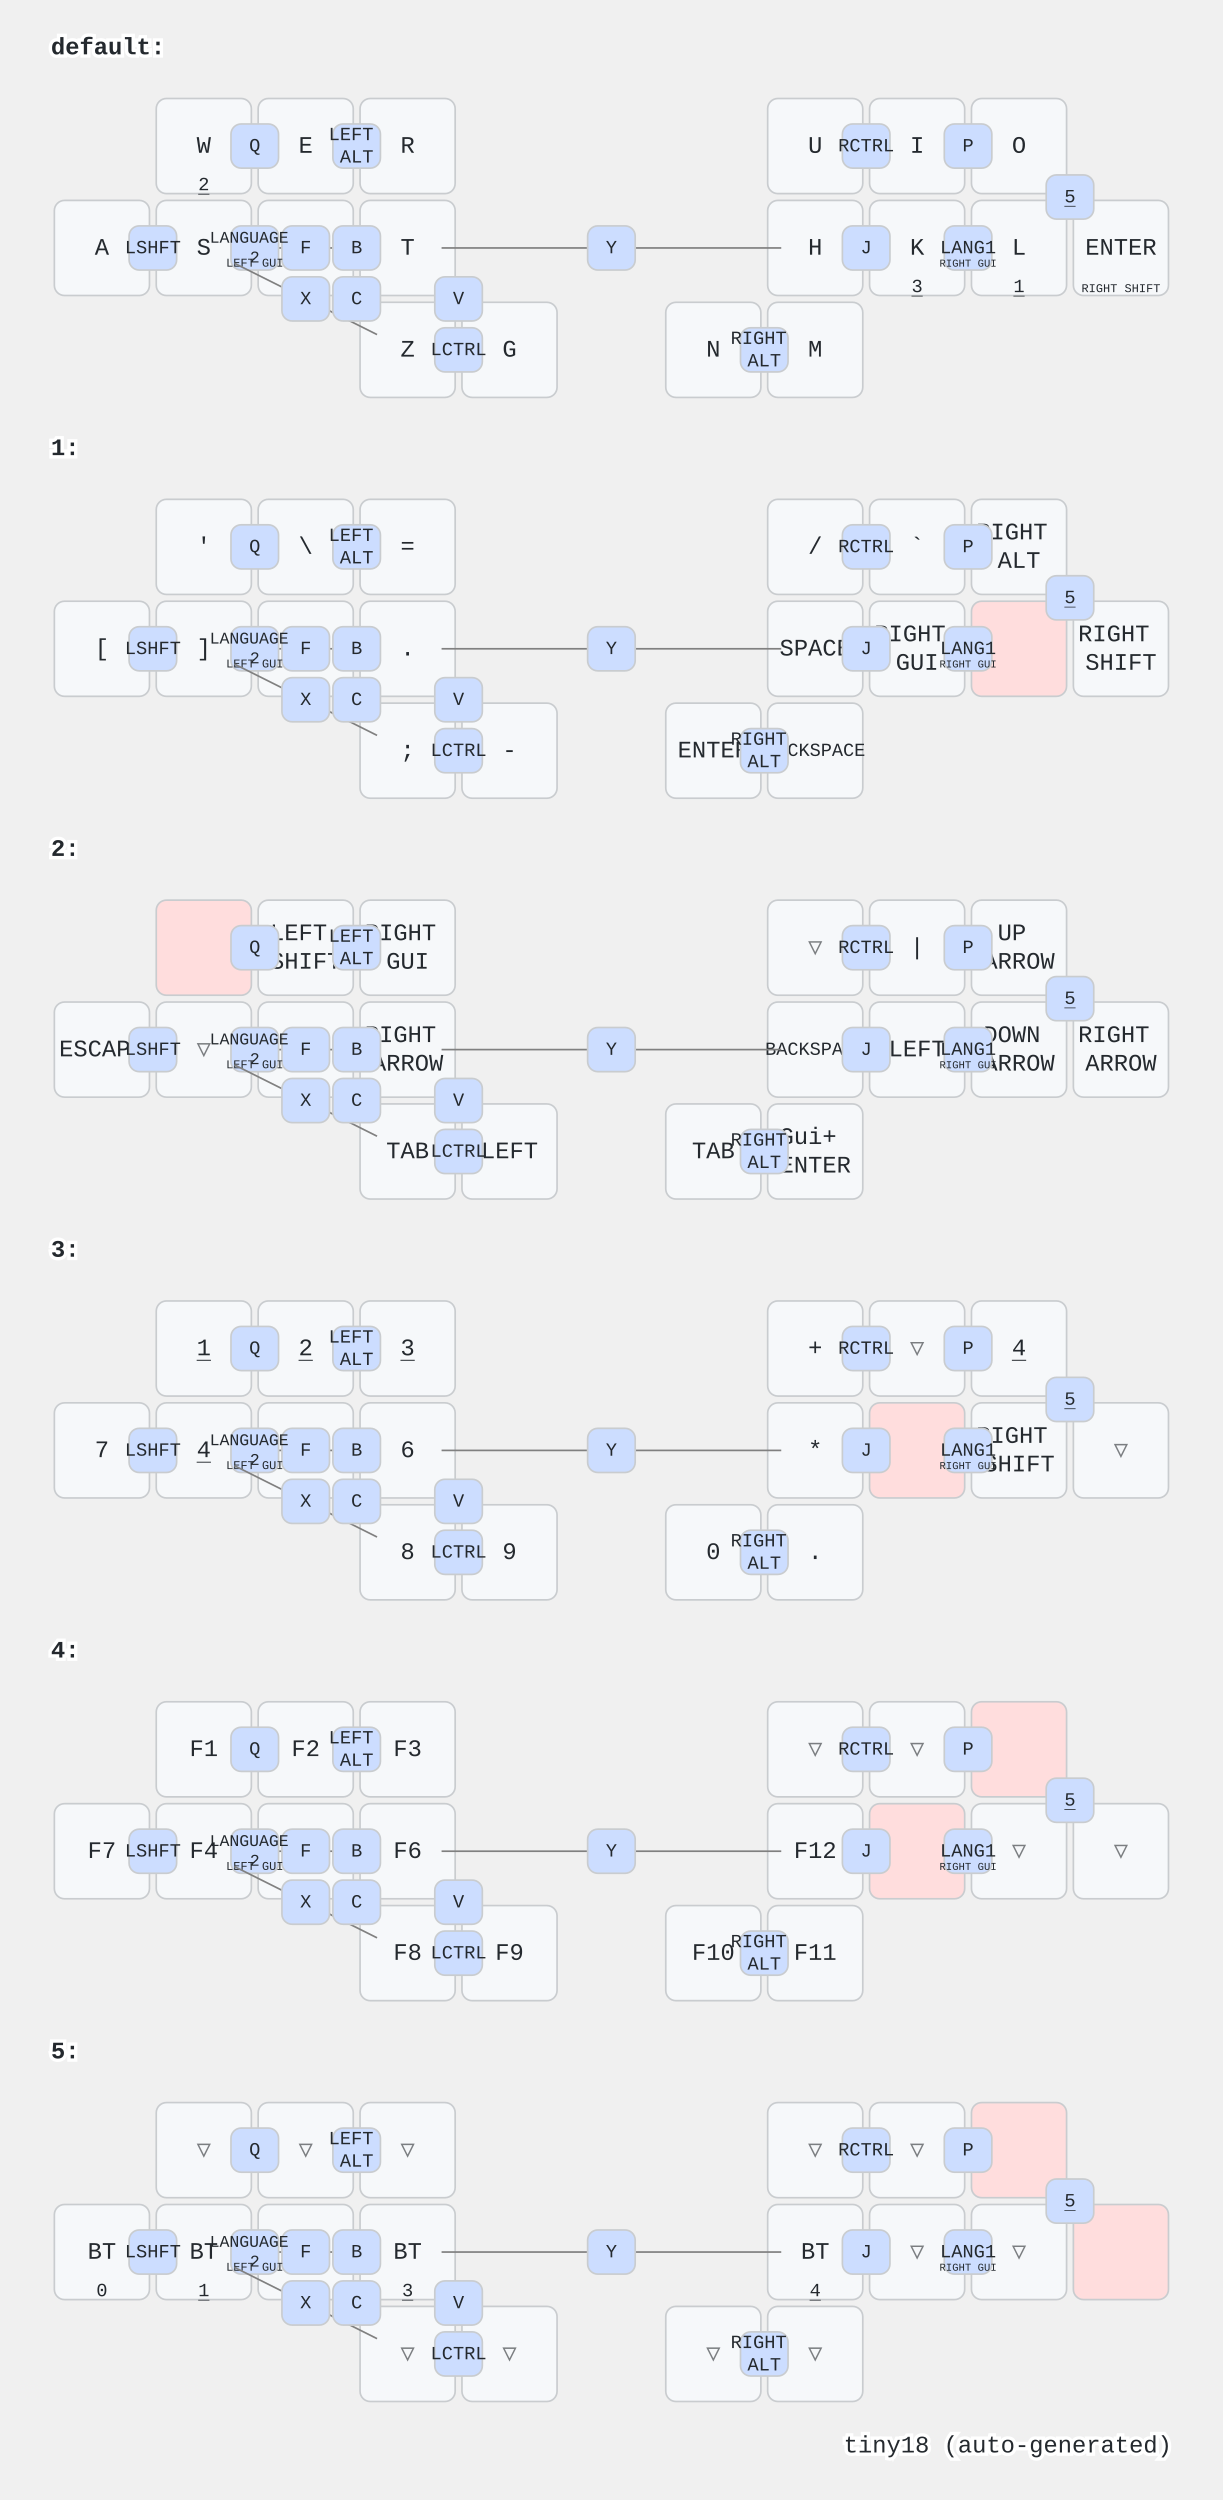
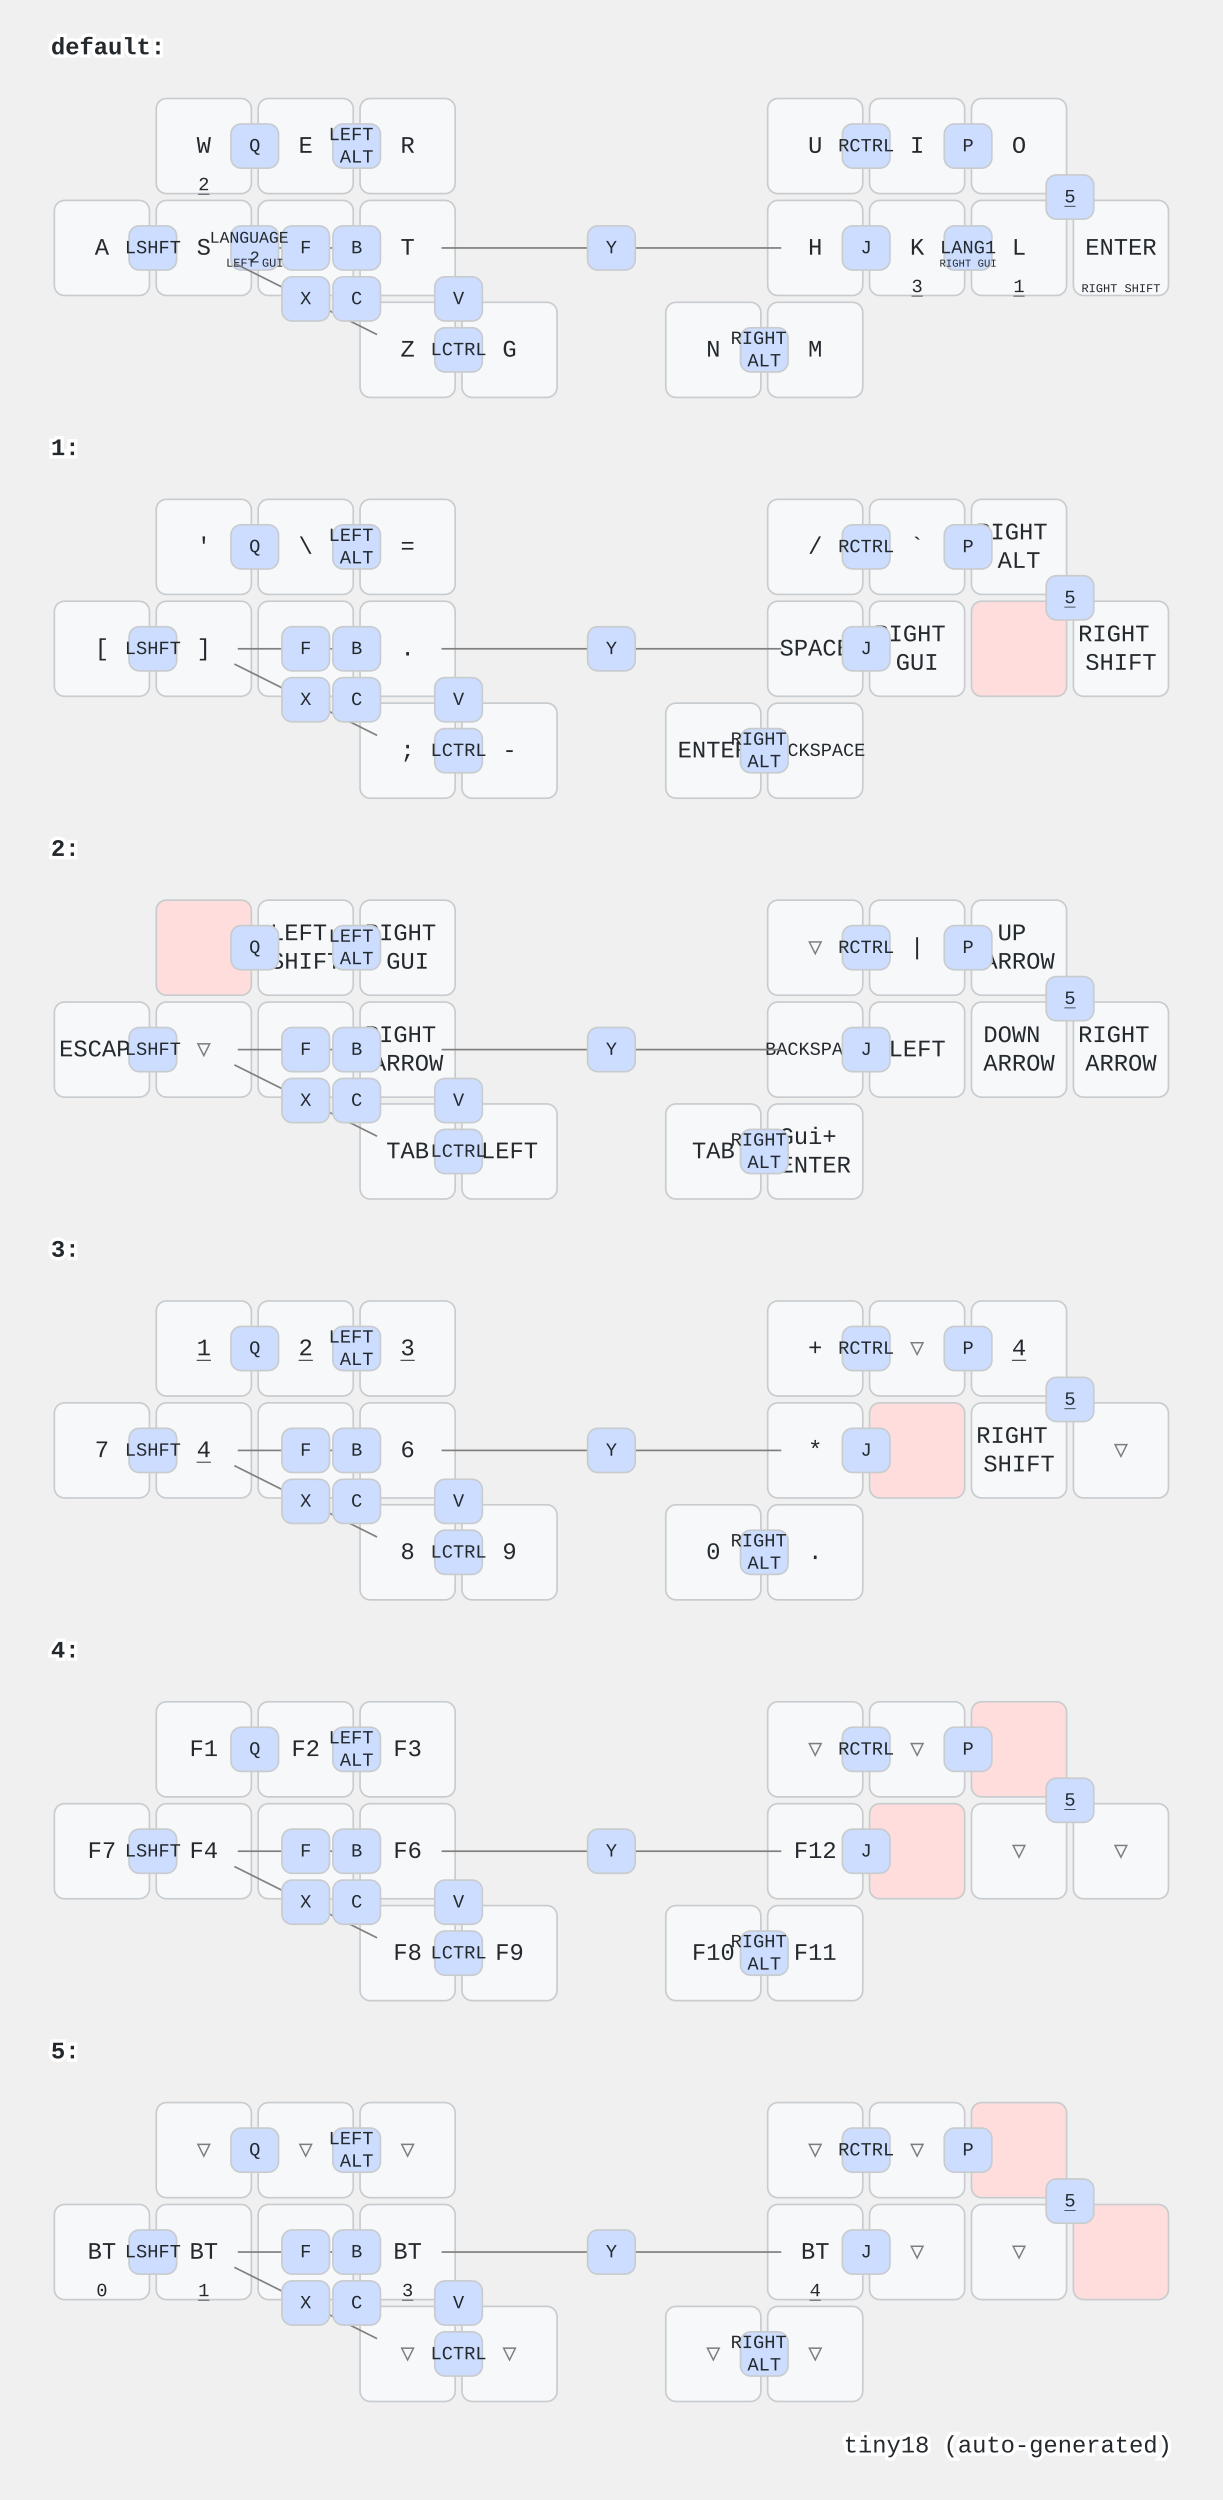
<svg xmlns="http://www.w3.org/2000/svg" width="720" height="1472" viewBox="0 0 720 1472" class="keymap">
  <style>/* inherit to force styles through use tags */
svg path {
    fill: inherit;
}

/* font and background color specifications */
svg.keymap {
    font-family: SFMono-Regular,Consolas,Liberation Mono,Menlo,monospace;
    font-size: 14px;
    font-kerning: normal;
    text-rendering: optimizeLegibility;
    fill: #24292e;
}

/* default key styling */
rect.key {
    fill: #f6f8fa;
}

rect.key, rect.combo {
    stroke: #c9cccf;
    stroke-width: 1;
}

/* default key side styling, only used is draw_key_sides is set */
rect.side {
    filter: brightness(90%);
}

/* color accent for combo boxes */
rect.combo, rect.combo-separate {
    fill: #cdf;
}

/* color accent for held keys */
rect.held, rect.combo.held {
    fill: #fdd;
}

/* color accent for ghost (optional) keys */
rect.ghost, rect.combo.ghost {
    stroke-dasharray: 4, 4;
    stroke-width: 2;
}

text {
    text-anchor: middle;
    dominant-baseline: middle;
}

/* styling for layer labels */
text.label {
    font-weight: bold;
    text-anchor: start;
    stroke: white;
    stroke-width: 4;
    paint-order: stroke;
}

/* styling for optional footer */
text.footer {
    text-anchor: end;
    dominant-baseline: auto;
    stroke: white;
    stroke-width: 4;
    paint-order: stroke;
}

/* styling for combo tap, and key non-tap label text */
text.combo, text.hold, text.shifted, text.left, text.right {
    font-size: 11px;
}

text.hold {
    text-anchor: middle;
    dominant-baseline: auto;
}

text.shifted {
    text-anchor: middle;
    dominant-baseline: hanging;
}

text.left {
    text-anchor: start;
}

text.right {
    text-anchor: end;
}

text.layer-activator {
    text-decoration: underline;
}

/* styling for hold/shifted label text in combo box */
text.combo.hold, text.combo.shifted, text.combo.left, text.combo.right {
    font-size: 8px;
}

/* lighter symbol for transparent keys */
text.trans {
    fill: #7b7e81;
}

/* styling for combo dendrons */
path.combo {
    stroke-width: 1;
    stroke: gray;
    fill: none;
}

/* Start Tabler Icons Cleanup */
/* cannot use height/width with glyphs */
.icon-tabler &gt; path {
    fill: inherit;
    stroke: inherit;
    stroke-width: 2;
}
/* hide tabler's default box */
.icon-tabler &gt; path[stroke="none"][fill="none"] {
    visibility: hidden;
}
/* End Tabler Icons Cleanup */
</style>
  <g transform="translate(30, 0)" class="layer-default">
    <text x="0" y="28" class="label" id="default">default:</text>
    <g transform="translate(0, 56)">
      <g transform="translate(90, 30)" class="key keypos-0">
        <rect rx="6" ry="6" x="-28" y="-28" width="56" height="56" class="key" />
        <text x="0" y="0" class="key tap">W</text>
        <a href="#x_x">
          <text x="0" y="26" class="key hold layer-activator">2</text>
        </a>
      </g>
      <g transform="translate(150, 30)" class="key keypos-1">
        <rect rx="6" ry="6" x="-28" y="-28" width="56" height="56" class="key" />
        <text x="0" y="0" class="key tap">E</text>
      </g>
      <g transform="translate(210, 30)" class="key keypos-2">
        <rect rx="6" ry="6" x="-28" y="-28" width="56" height="56" class="key" />
        <text x="0" y="0" class="key tap">R</text>
      </g>
      <g transform="translate(450, 30)" class="key keypos-3">
        <rect rx="6" ry="6" x="-28" y="-28" width="56" height="56" class="key" />
        <text x="0" y="0" class="key tap">U</text>
      </g>
      <g transform="translate(510, 30)" class="key keypos-4">
        <rect rx="6" ry="6" x="-28" y="-28" width="56" height="56" class="key" />
        <text x="0" y="0" class="key tap">I</text>
      </g>
      <g transform="translate(570, 30)" class="key keypos-5">
        <rect rx="6" ry="6" x="-28" y="-28" width="56" height="56" class="key" />
        <text x="0" y="0" class="key tap">O</text>
      </g>
      <g transform="translate(30, 90)" class="key keypos-6">
        <rect rx="6" ry="6" x="-28" y="-28" width="56" height="56" class="key" />
        <text x="0" y="0" class="key tap">A</text>
      </g>
      <g transform="translate(90, 90)" class="key keypos-7">
        <rect rx="6" ry="6" x="-28" y="-28" width="56" height="56" class="key" />
        <text x="0" y="0" class="key tap">S</text>
      </g>
      <g transform="translate(150, 90)" class="key keypos-8">
        <rect rx="6" ry="6" x="-28" y="-28" width="56" height="56" class="key" />
        <text x="0" y="0" class="key tap">D</text>
      </g>
      <g transform="translate(210, 90)" class="key keypos-9">
        <rect rx="6" ry="6" x="-28" y="-28" width="56" height="56" class="key" />
        <text x="0" y="0" class="key tap">T</text>
      </g>
      <g transform="translate(450, 90)" class="key keypos-10">
        <rect rx="6" ry="6" x="-28" y="-28" width="56" height="56" class="key" />
        <text x="0" y="0" class="key tap">H</text>
      </g>
      <g transform="translate(510, 90)" class="key keypos-11">
        <rect rx="6" ry="6" x="-28" y="-28" width="56" height="56" class="key" />
        <text x="0" y="0" class="key tap">K</text>
        <a href="#x_x">
          <text x="0" y="26" class="key hold layer-activator">3</text>
        </a>
      </g>
      <g transform="translate(570, 90)" class="key keypos-12">
        <rect rx="6" ry="6" x="-28" y="-28" width="56" height="56" class="key" />
        <text x="0" y="0" class="key tap">L</text>
        <a href="#x_x">
          <text x="0" y="26" class="key hold layer-activator">1</text>
        </a>
      </g>
      <g transform="translate(630, 90)" class="key keypos-13">
        <rect rx="6" ry="6" x="-28" y="-28" width="56" height="56" class="key" />
        <text x="0" y="0" class="key tap">ENTER</text>
        <text x="0" y="26" class="key hold">
          <tspan style="font-size: 64%">RIGHT SHIFT</tspan>
        </text>
      </g>
      <g transform="translate(210, 150)" class="key keypos-14">
        <rect rx="6" ry="6" x="-28" y="-28" width="56" height="56" class="key" />
        <text x="0" y="0" class="key tap">Z</text>
      </g>
      <g transform="translate(270, 150)" class="key keypos-15">
        <rect rx="6" ry="6" x="-28" y="-28" width="56" height="56" class="key" />
        <text x="0" y="0" class="key tap">G</text>
      </g>
      <g transform="translate(390, 150)" class="key keypos-16">
        <rect rx="6" ry="6" x="-28" y="-28" width="56" height="56" class="key" />
        <text x="0" y="0" class="key tap">N</text>
      </g>
      <g transform="translate(450, 150)" class="key keypos-17">
        <rect rx="6" ry="6" x="-28" y="-28" width="56" height="56" class="key" />
        <text x="0" y="0" class="key tap">M</text>
      </g>
      <g class="combo combopos-0">
        <rect rx="6" ry="6" x="106" y="17" width="28" height="26" class="combo" />
        <text x="120" y="30" class="combo tap">Q</text>
      </g>
      <g class="combo combopos-1">
        <path d="M150,90 l40,0" class="combo" />
        <path d="M150,90 l-40,0" class="combo" />
        <rect rx="6" ry="6" x="136" y="77" width="28" height="26" class="combo" />
        <text x="150" y="90" class="combo tap">F</text>
      </g>
      <g class="combo combopos-2">
        <path d="M330,90 l100,0" class="combo" />
        <path d="M330,90 l-100,0" class="combo" />
        <rect rx="6" ry="6" x="316" y="77" width="28" height="26" class="combo" />
        <text x="330" y="90" class="combo tap">Y</text>
      </g>
      <g class="combo combopos-3">
        <rect rx="6" ry="6" x="526" y="17" width="28" height="26" class="combo" />
        <text x="540" y="30" class="combo tap">P</text>
      </g>
      <g class="combo combopos-4">
        <rect rx="6" ry="6" x="166" y="77" width="28" height="26" class="combo" />
        <text x="180" y="90" class="combo tap">B</text>
      </g>
      <g class="combo combopos-5">
        <rect rx="6" ry="6" x="466" y="77" width="28" height="26" class="combo" />
        <text x="480" y="90" class="combo tap">J</text>
      </g>
      <g class="combo combopos-6">
        <rect rx="6" ry="6" x="106" y="77" width="28" height="26" class="combo" />
        <text x="120" y="90" class="combo tap">
          <tspan x="120" dy="-0.6em" style="font-size: 88%">LANGUAGE</tspan>
          <tspan x="120" dy="1.2em" style="font-size: 88%">2</tspan>
        </text>
        <text x="120" y="101" class="combo hold">
          <tspan style="font-size: 88%">LEFT GUI</tspan>
        </text>
      </g>
      <g class="combo combopos-7">
        <rect rx="6" ry="6" x="526" y="77" width="28" height="26" class="combo" />
        <text x="540" y="90" class="combo tap">LANG1</text>
        <text x="540" y="101" class="combo hold">
          <tspan style="font-size: 78%">RIGHT GUI</tspan>
        </text>
      </g>
      <g class="combo combopos-8">
        <rect rx="6" ry="6" x="46" y="77" width="28" height="26" class="combo" />
        <text x="60" y="90" class="combo tap">LSHFT</text>
      </g>
      <g class="combo combopos-9">
        <rect rx="6" ry="6" x="226" y="137" width="28" height="26" class="combo" />
        <text x="240" y="150" class="combo tap">LCTRL</text>
      </g>
      <g class="combo combopos-10">
        <rect rx="6" ry="6" x="406" y="137" width="28" height="26" class="combo" />
        <text x="420" y="150" class="combo tap">
          <tspan x="420" dy="-0.6em">RIGHT</tspan>
          <tspan x="420" dy="1.2em">ALT</tspan>
        </text>
      </g>
      <g class="combo combopos-11">
        <rect rx="6" ry="6" x="586" y="47" width="28" height="26" class="combo" />
        <a href="#x_x">
          <text x="600" y="60" class="combo tap layer-activator">5</text>
        </a>
      </g>
      <g class="combo combopos-12">
        <rect rx="6" ry="6" x="166" y="17" width="28" height="26" class="combo" />
        <text x="180" y="30" class="combo tap">
          <tspan x="180" dy="-0.6em">LEFT</tspan>
          <tspan x="180" dy="1.2em">ALT</tspan>
        </text>
      </g>
      <g class="combo combopos-13">
        <rect rx="6" ry="6" x="466" y="17" width="28" height="26" class="combo" />
        <text x="480" y="30" class="combo tap">RCTRL</text>
      </g>
      <g class="combo combopos-14">
        <path d="M150,120 l-42,-21" class="combo" />
        <path d="M150,120 l42,21" class="combo" />
        <rect rx="6" ry="6" x="136" y="107" width="28" height="26" class="combo" />
        <text x="150" y="120" class="combo tap">X</text>
      </g>
      <g class="combo combopos-15">
        <rect rx="6" ry="6" x="166" y="107" width="28" height="26" class="combo" />
        <text x="180" y="120" class="combo tap">C</text>
      </g>
      <g class="combo combopos-16">
        <rect rx="6" ry="6" x="226" y="107" width="28" height="26" class="combo" />
        <text x="240" y="120" class="combo tap">V</text>
      </g>
    </g>
  </g>
  <g transform="translate(30, 236)" class="layer-1">
    <text x="0" y="28" class="label" id="x_x">1:</text>
    <g transform="translate(0, 56)">
      <g transform="translate(90, 30)" class="key keypos-0">
        <rect rx="6" ry="6" x="-28" y="-28" width="56" height="56" class="key" />
        <text x="0" y="0" class="key tap">'</text>
      </g>
      <g transform="translate(150, 30)" class="key keypos-1">
        <rect rx="6" ry="6" x="-28" y="-28" width="56" height="56" class="key" />
        <text x="0" y="0" class="key tap">\</text>
      </g>
      <g transform="translate(210, 30)" class="key keypos-2">
        <rect rx="6" ry="6" x="-28" y="-28" width="56" height="56" class="key" />
        <text x="0" y="0" class="key tap">=</text>
      </g>
      <g transform="translate(450, 30)" class="key keypos-3">
        <rect rx="6" ry="6" x="-28" y="-28" width="56" height="56" class="key" />
        <text x="0" y="0" class="key tap">/</text>
      </g>
      <g transform="translate(510, 30)" class="key keypos-4">
        <rect rx="6" ry="6" x="-28" y="-28" width="56" height="56" class="key" />
        <text x="0" y="0" class="key tap">`</text>
      </g>
      <g transform="translate(570, 30)" class="key keypos-5">
        <rect rx="6" ry="6" x="-28" y="-28" width="56" height="56" class="key" />
        <text x="0" y="0" class="key tap">
          <tspan x="0" dy="-0.6em">RIGHT</tspan>
          <tspan x="0" dy="1.2em">ALT</tspan>
        </text>
      </g>
      <g transform="translate(30, 90)" class="key keypos-6">
        <rect rx="6" ry="6" x="-28" y="-28" width="56" height="56" class="key" />
        <text x="0" y="0" class="key tap">[</text>
      </g>
      <g transform="translate(90, 90)" class="key keypos-7">
        <rect rx="6" ry="6" x="-28" y="-28" width="56" height="56" class="key" />
        <text x="0" y="0" class="key tap">]</text>
      </g>
      <g transform="translate(150, 90)" class="key keypos-8">
        <rect rx="6" ry="6" x="-28" y="-28" width="56" height="56" class="key" />
        <text x="0" y="0" class="key tap">,</text>
      </g>
      <g transform="translate(210, 90)" class="key keypos-9">
        <rect rx="6" ry="6" x="-28" y="-28" width="56" height="56" class="key" />
        <text x="0" y="0" class="key tap">.</text>
      </g>
      <g transform="translate(450, 90)" class="key keypos-10">
        <rect rx="6" ry="6" x="-28" y="-28" width="56" height="56" class="key" />
        <text x="0" y="0" class="key tap">SPACE</text>
      </g>
      <g transform="translate(510, 90)" class="key keypos-11">
        <rect rx="6" ry="6" x="-28" y="-28" width="56" height="56" class="key" />
        <text x="0" y="0" class="key tap">
          <tspan x="0" dy="-0.6em">RIGHT</tspan>
          <tspan x="0" dy="1.2em">GUI</tspan>
        </text>
      </g>
      <g transform="translate(570, 90)" class="key held keypos-12">
        <rect rx="6" ry="6" x="-28" y="-28" width="56" height="56" class="key held" />
      </g>
      <g transform="translate(630, 90)" class="key keypos-13">
        <rect rx="6" ry="6" x="-28" y="-28" width="56" height="56" class="key" />
        <text x="0" y="0" class="key tap">
          <tspan x="0" dy="-0.6em">RIGHT</tspan>
          <tspan x="0" dy="1.2em">SHIFT</tspan>
        </text>
      </g>
      <g transform="translate(210, 150)" class="key keypos-14">
        <rect rx="6" ry="6" x="-28" y="-28" width="56" height="56" class="key" />
        <text x="0" y="0" class="key tap">;</text>
      </g>
      <g transform="translate(270, 150)" class="key keypos-15">
        <rect rx="6" ry="6" x="-28" y="-28" width="56" height="56" class="key" />
        <text x="0" y="0" class="key tap">-</text>
      </g>
      <g transform="translate(390, 150)" class="key keypos-16">
        <rect rx="6" ry="6" x="-28" y="-28" width="56" height="56" class="key" />
        <text x="0" y="0" class="key tap">ENTER</text>
      </g>
      <g transform="translate(450, 150)" class="key keypos-17">
        <rect rx="6" ry="6" x="-28" y="-28" width="56" height="56" class="key" />
        <text x="0" y="0" class="key tap">
          <tspan style="font-size: 78%">BACKSPACE</tspan>
        </text>
      </g>
      <g class="combo combopos-0">
        <rect rx="6" ry="6" x="106" y="17" width="28" height="26" class="combo" />
        <text x="120" y="30" class="combo tap">Q</text>
      </g>
      <g class="combo combopos-1">
        <path d="M150,90 l40,0" class="combo" />
        <path d="M150,90 l-40,0" class="combo" />
        <rect rx="6" ry="6" x="136" y="77" width="28" height="26" class="combo" />
        <text x="150" y="90" class="combo tap">F</text>
      </g>
      <g class="combo combopos-2">
        <path d="M330,90 l100,0" class="combo" />
        <path d="M330,90 l-100,0" class="combo" />
        <rect rx="6" ry="6" x="316" y="77" width="28" height="26" class="combo" />
        <text x="330" y="90" class="combo tap">Y</text>
      </g>
      <g class="combo combopos-3">
        <rect rx="6" ry="6" x="526" y="17" width="28" height="26" class="combo" />
        <text x="540" y="30" class="combo tap">P</text>
      </g>
      <g class="combo combopos-4">
        <rect rx="6" ry="6" x="166" y="77" width="28" height="26" class="combo" />
        <text x="180" y="90" class="combo tap">B</text>
      </g>
      <g class="combo combopos-5">
        <rect rx="6" ry="6" x="466" y="77" width="28" height="26" class="combo" />
        <text x="480" y="90" class="combo tap">J</text>
      </g>
      <g class="combo combopos-6">
-         <rect rx="6" ry="6" x="106" y="77" width="28" height="26" class="combo" />
-         <text x="120" y="90" class="combo tap">
-           <tspan x="120" dy="-0.6em" style="font-size: 88%">LANGUAGE</tspan>
-           <tspan x="120" dy="1.2em" style="font-size: 88%">2</tspan>
-         </text>
-         <text x="120" y="101" class="combo hold">
-           <tspan style="font-size: 88%">LEFT GUI</tspan>
-         </text>
-       </g>
-       <g class="combo combopos-7">
-         <rect rx="6" ry="6" x="526" y="77" width="28" height="26" class="combo" />
-         <text x="540" y="90" class="combo tap">LANG1</text>
-         <text x="540" y="101" class="combo hold">
-           <tspan style="font-size: 78%">RIGHT GUI</tspan>
-         </text>
-       </g>
-       <g class="combo combopos-8">
        <rect rx="6" ry="6" x="46" y="77" width="28" height="26" class="combo" />
        <text x="60" y="90" class="combo tap">LSHFT</text>
      </g>
-       <g class="combo combopos-9">
+       <g class="combo combopos-7">
        <rect rx="6" ry="6" x="226" y="137" width="28" height="26" class="combo" />
        <text x="240" y="150" class="combo tap">LCTRL</text>
      </g>
-       <g class="combo combopos-10">
+       <g class="combo combopos-8">
        <rect rx="6" ry="6" x="406" y="137" width="28" height="26" class="combo" />
        <text x="420" y="150" class="combo tap">
          <tspan x="420" dy="-0.6em">RIGHT</tspan>
          <tspan x="420" dy="1.2em">ALT</tspan>
        </text>
      </g>
-       <g class="combo combopos-11">
+       <g class="combo combopos-9">
        <rect rx="6" ry="6" x="586" y="47" width="28" height="26" class="combo" />
        <a href="#x_x">
          <text x="600" y="60" class="combo tap layer-activator">5</text>
        </a>
      </g>
-       <g class="combo combopos-12">
+       <g class="combo combopos-10">
        <rect rx="6" ry="6" x="166" y="17" width="28" height="26" class="combo" />
        <text x="180" y="30" class="combo tap">
          <tspan x="180" dy="-0.6em">LEFT</tspan>
          <tspan x="180" dy="1.2em">ALT</tspan>
        </text>
      </g>
-       <g class="combo combopos-13">
+       <g class="combo combopos-11">
        <rect rx="6" ry="6" x="466" y="17" width="28" height="26" class="combo" />
        <text x="480" y="30" class="combo tap">RCTRL</text>
      </g>
-       <g class="combo combopos-14">
+       <g class="combo combopos-12">
        <path d="M150,120 l-42,-21" class="combo" />
        <path d="M150,120 l42,21" class="combo" />
        <rect rx="6" ry="6" x="136" y="107" width="28" height="26" class="combo" />
        <text x="150" y="120" class="combo tap">X</text>
      </g>
-       <g class="combo combopos-15">
+       <g class="combo combopos-13">
        <rect rx="6" ry="6" x="166" y="107" width="28" height="26" class="combo" />
        <text x="180" y="120" class="combo tap">C</text>
      </g>
-       <g class="combo combopos-16">
+       <g class="combo combopos-14">
        <rect rx="6" ry="6" x="226" y="107" width="28" height="26" class="combo" />
        <text x="240" y="120" class="combo tap">V</text>
      </g>
    </g>
  </g>
  <g transform="translate(30, 472)" class="layer-2">
    <text x="0" y="28" class="label" id="x_x">2:</text>
    <g transform="translate(0, 56)">
      <g transform="translate(90, 30)" class="key held keypos-0">
        <rect rx="6" ry="6" x="-28" y="-28" width="56" height="56" class="key held" />
      </g>
      <g transform="translate(150, 30)" class="key keypos-1">
        <rect rx="6" ry="6" x="-28" y="-28" width="56" height="56" class="key" />
        <text x="0" y="0" class="key tap">
          <tspan x="0" dy="-0.6em">LEFT</tspan>
          <tspan x="0" dy="1.2em">SHIFT</tspan>
        </text>
      </g>
      <g transform="translate(210, 30)" class="key keypos-2">
        <rect rx="6" ry="6" x="-28" y="-28" width="56" height="56" class="key" />
        <text x="0" y="0" class="key tap">
          <tspan x="0" dy="-0.6em">RIGHT</tspan>
          <tspan x="0" dy="1.2em">GUI</tspan>
        </text>
      </g>
      <g transform="translate(450, 30)" class="key trans keypos-3">
        <rect rx="6" ry="6" x="-28" y="-28" width="56" height="56" class="key trans" />
        <text x="0" y="0" class="key trans tap">▽</text>
      </g>
      <g transform="translate(510, 30)" class="key keypos-4">
        <rect rx="6" ry="6" x="-28" y="-28" width="56" height="56" class="key" />
        <text x="0" y="0" class="key tap">|</text>
      </g>
      <g transform="translate(570, 30)" class="key keypos-5">
        <rect rx="6" ry="6" x="-28" y="-28" width="56" height="56" class="key" />
        <text x="0" y="0" class="key tap">
          <tspan x="0" dy="-0.6em">UP</tspan>
          <tspan x="0" dy="1.2em">ARROW</tspan>
        </text>
      </g>
      <g transform="translate(30, 90)" class="key keypos-6">
        <rect rx="6" ry="6" x="-28" y="-28" width="56" height="56" class="key" />
        <text x="0" y="0" class="key tap">ESCAPE</text>
      </g>
      <g transform="translate(90, 90)" class="key trans keypos-7">
        <rect rx="6" ry="6" x="-28" y="-28" width="56" height="56" class="key trans" />
        <text x="0" y="0" class="key trans tap">▽</text>
      </g>
      <g transform="translate(150, 90)" class="key keypos-8">
        <rect rx="6" ry="6" x="-28" y="-28" width="56" height="56" class="key" />
        <text x="0" y="0" class="key tap">DEL</text>
      </g>
      <g transform="translate(210, 90)" class="key keypos-9">
        <rect rx="6" ry="6" x="-28" y="-28" width="56" height="56" class="key" />
        <text x="0" y="0" class="key tap">
          <tspan x="0" dy="-0.6em">RIGHT</tspan>
          <tspan x="0" dy="1.2em">ARROW</tspan>
        </text>
      </g>
      <g transform="translate(450, 90)" class="key keypos-10">
        <rect rx="6" ry="6" x="-28" y="-28" width="56" height="56" class="key" />
        <text x="0" y="0" class="key tap">
          <tspan style="font-size: 78%">BACKSPACE</tspan>
        </text>
      </g>
      <g transform="translate(510, 90)" class="key keypos-11">
        <rect rx="6" ry="6" x="-28" y="-28" width="56" height="56" class="key" />
        <text x="0" y="0" class="key tap">LEFT</text>
      </g>
      <g transform="translate(570, 90)" class="key keypos-12">
        <rect rx="6" ry="6" x="-28" y="-28" width="56" height="56" class="key" />
        <text x="0" y="0" class="key tap">
          <tspan x="0" dy="-0.6em">DOWN</tspan>
          <tspan x="0" dy="1.2em">ARROW</tspan>
        </text>
      </g>
      <g transform="translate(630, 90)" class="key keypos-13">
        <rect rx="6" ry="6" x="-28" y="-28" width="56" height="56" class="key" />
        <text x="0" y="0" class="key tap">
          <tspan x="0" dy="-0.6em">RIGHT</tspan>
          <tspan x="0" dy="1.2em">ARROW</tspan>
        </text>
      </g>
      <g transform="translate(210, 150)" class="key keypos-14">
        <rect rx="6" ry="6" x="-28" y="-28" width="56" height="56" class="key" />
        <text x="0" y="0" class="key tap">TAB</text>
      </g>
      <g transform="translate(270, 150)" class="key keypos-15">
        <rect rx="6" ry="6" x="-28" y="-28" width="56" height="56" class="key" />
        <text x="0" y="0" class="key tap">LEFT</text>
      </g>
      <g transform="translate(390, 150)" class="key keypos-16">
        <rect rx="6" ry="6" x="-28" y="-28" width="56" height="56" class="key" />
        <text x="0" y="0" class="key tap">TAB</text>
      </g>
      <g transform="translate(450, 150)" class="key keypos-17">
        <rect rx="6" ry="6" x="-28" y="-28" width="56" height="56" class="key" />
        <text x="0" y="0" class="key tap">
          <tspan x="0" dy="-0.6em">Gui+</tspan>
          <tspan x="0" dy="1.2em">ENTER</tspan>
        </text>
      </g>
      <g class="combo combopos-0">
        <rect rx="6" ry="6" x="106" y="17" width="28" height="26" class="combo" />
        <text x="120" y="30" class="combo tap">Q</text>
      </g>
      <g class="combo combopos-1">
        <path d="M150,90 l40,0" class="combo" />
        <path d="M150,90 l-40,0" class="combo" />
        <rect rx="6" ry="6" x="136" y="77" width="28" height="26" class="combo" />
        <text x="150" y="90" class="combo tap">F</text>
      </g>
      <g class="combo combopos-2">
        <path d="M330,90 l100,0" class="combo" />
        <path d="M330,90 l-100,0" class="combo" />
        <rect rx="6" ry="6" x="316" y="77" width="28" height="26" class="combo" />
        <text x="330" y="90" class="combo tap">Y</text>
      </g>
      <g class="combo combopos-3">
        <rect rx="6" ry="6" x="526" y="17" width="28" height="26" class="combo" />
        <text x="540" y="30" class="combo tap">P</text>
      </g>
      <g class="combo combopos-4">
        <rect rx="6" ry="6" x="166" y="77" width="28" height="26" class="combo" />
        <text x="180" y="90" class="combo tap">B</text>
      </g>
      <g class="combo combopos-5">
        <rect rx="6" ry="6" x="466" y="77" width="28" height="26" class="combo" />
        <text x="480" y="90" class="combo tap">J</text>
      </g>
      <g class="combo combopos-6">
-         <rect rx="6" ry="6" x="106" y="77" width="28" height="26" class="combo" />
-         <text x="120" y="90" class="combo tap">
-           <tspan x="120" dy="-0.6em" style="font-size: 88%">LANGUAGE</tspan>
-           <tspan x="120" dy="1.2em" style="font-size: 88%">2</tspan>
-         </text>
-         <text x="120" y="101" class="combo hold">
-           <tspan style="font-size: 88%">LEFT GUI</tspan>
-         </text>
-       </g>
-       <g class="combo combopos-7">
-         <rect rx="6" ry="6" x="526" y="77" width="28" height="26" class="combo" />
-         <text x="540" y="90" class="combo tap">LANG1</text>
-         <text x="540" y="101" class="combo hold">
-           <tspan style="font-size: 78%">RIGHT GUI</tspan>
-         </text>
-       </g>
-       <g class="combo combopos-8">
        <rect rx="6" ry="6" x="46" y="77" width="28" height="26" class="combo" />
        <text x="60" y="90" class="combo tap">LSHFT</text>
      </g>
-       <g class="combo combopos-9">
+       <g class="combo combopos-7">
        <rect rx="6" ry="6" x="226" y="137" width="28" height="26" class="combo" />
        <text x="240" y="150" class="combo tap">LCTRL</text>
      </g>
-       <g class="combo combopos-10">
+       <g class="combo combopos-8">
        <rect rx="6" ry="6" x="406" y="137" width="28" height="26" class="combo" />
        <text x="420" y="150" class="combo tap">
          <tspan x="420" dy="-0.6em">RIGHT</tspan>
          <tspan x="420" dy="1.2em">ALT</tspan>
        </text>
      </g>
-       <g class="combo combopos-11">
+       <g class="combo combopos-9">
        <rect rx="6" ry="6" x="586" y="47" width="28" height="26" class="combo" />
        <a href="#x_x">
          <text x="600" y="60" class="combo tap layer-activator">5</text>
        </a>
      </g>
-       <g class="combo combopos-12">
+       <g class="combo combopos-10">
        <rect rx="6" ry="6" x="166" y="17" width="28" height="26" class="combo" />
        <text x="180" y="30" class="combo tap">
          <tspan x="180" dy="-0.6em">LEFT</tspan>
          <tspan x="180" dy="1.2em">ALT</tspan>
        </text>
      </g>
-       <g class="combo combopos-13">
+       <g class="combo combopos-11">
        <rect rx="6" ry="6" x="466" y="17" width="28" height="26" class="combo" />
        <text x="480" y="30" class="combo tap">RCTRL</text>
      </g>
-       <g class="combo combopos-14">
+       <g class="combo combopos-12">
        <path d="M150,120 l-42,-21" class="combo" />
        <path d="M150,120 l42,21" class="combo" />
        <rect rx="6" ry="6" x="136" y="107" width="28" height="26" class="combo" />
        <text x="150" y="120" class="combo tap">X</text>
      </g>
-       <g class="combo combopos-15">
+       <g class="combo combopos-13">
        <rect rx="6" ry="6" x="166" y="107" width="28" height="26" class="combo" />
        <text x="180" y="120" class="combo tap">C</text>
      </g>
-       <g class="combo combopos-16">
+       <g class="combo combopos-14">
        <rect rx="6" ry="6" x="226" y="107" width="28" height="26" class="combo" />
        <text x="240" y="120" class="combo tap">V</text>
      </g>
    </g>
  </g>
  <g transform="translate(30, 708)" class="layer-3">
    <text x="0" y="28" class="label" id="x_x">3:</text>
    <g transform="translate(0, 56)">
      <g transform="translate(90, 30)" class="key keypos-0">
        <rect rx="6" ry="6" x="-28" y="-28" width="56" height="56" class="key" />
        <a href="#x_x">
          <text x="0" y="0" class="key tap layer-activator">1</text>
        </a>
      </g>
      <g transform="translate(150, 30)" class="key keypos-1">
        <rect rx="6" ry="6" x="-28" y="-28" width="56" height="56" class="key" />
        <a href="#x_x">
          <text x="0" y="0" class="key tap layer-activator">2</text>
        </a>
      </g>
      <g transform="translate(210, 30)" class="key keypos-2">
        <rect rx="6" ry="6" x="-28" y="-28" width="56" height="56" class="key" />
        <a href="#x_x">
          <text x="0" y="0" class="key tap layer-activator">3</text>
        </a>
      </g>
      <g transform="translate(450, 30)" class="key keypos-3">
        <rect rx="6" ry="6" x="-28" y="-28" width="56" height="56" class="key" />
        <text x="0" y="0" class="key tap">+</text>
      </g>
      <g transform="translate(510, 30)" class="key trans keypos-4">
        <rect rx="6" ry="6" x="-28" y="-28" width="56" height="56" class="key trans" />
        <text x="0" y="0" class="key trans tap">▽</text>
      </g>
      <g transform="translate(570, 30)" class="key keypos-5">
        <rect rx="6" ry="6" x="-28" y="-28" width="56" height="56" class="key" />
        <a href="#x_x">
          <text x="0" y="0" class="key tap layer-activator">4</text>
        </a>
      </g>
      <g transform="translate(30, 90)" class="key keypos-6">
        <rect rx="6" ry="6" x="-28" y="-28" width="56" height="56" class="key" />
        <text x="0" y="0" class="key tap">7</text>
      </g>
      <g transform="translate(90, 90)" class="key keypos-7">
        <rect rx="6" ry="6" x="-28" y="-28" width="56" height="56" class="key" />
        <a href="#x_x">
          <text x="0" y="0" class="key tap layer-activator">4</text>
        </a>
      </g>
      <g transform="translate(150, 90)" class="key keypos-8">
        <rect rx="6" ry="6" x="-28" y="-28" width="56" height="56" class="key" />
        <a href="#x_x">
          <text x="0" y="0" class="key tap layer-activator">5</text>
        </a>
      </g>
      <g transform="translate(210, 90)" class="key keypos-9">
        <rect rx="6" ry="6" x="-28" y="-28" width="56" height="56" class="key" />
        <text x="0" y="0" class="key tap">6</text>
      </g>
      <g transform="translate(450, 90)" class="key keypos-10">
        <rect rx="6" ry="6" x="-28" y="-28" width="56" height="56" class="key" />
        <text x="0" y="0" class="key tap">*</text>
      </g>
      <g transform="translate(510, 90)" class="key held keypos-11">
        <rect rx="6" ry="6" x="-28" y="-28" width="56" height="56" class="key held" />
      </g>
      <g transform="translate(570, 90)" class="key keypos-12">
        <rect rx="6" ry="6" x="-28" y="-28" width="56" height="56" class="key" />
        <text x="0" y="0" class="key tap">
          <tspan x="0" dy="-0.6em">RIGHT</tspan>
          <tspan x="0" dy="1.2em">SHIFT</tspan>
        </text>
      </g>
      <g transform="translate(630, 90)" class="key trans keypos-13">
        <rect rx="6" ry="6" x="-28" y="-28" width="56" height="56" class="key trans" />
        <text x="0" y="0" class="key trans tap">▽</text>
      </g>
      <g transform="translate(210, 150)" class="key keypos-14">
        <rect rx="6" ry="6" x="-28" y="-28" width="56" height="56" class="key" />
        <text x="0" y="0" class="key tap">8</text>
      </g>
      <g transform="translate(270, 150)" class="key keypos-15">
        <rect rx="6" ry="6" x="-28" y="-28" width="56" height="56" class="key" />
        <text x="0" y="0" class="key tap">9</text>
      </g>
      <g transform="translate(390, 150)" class="key keypos-16">
        <rect rx="6" ry="6" x="-28" y="-28" width="56" height="56" class="key" />
        <text x="0" y="0" class="key tap">0</text>
      </g>
      <g transform="translate(450, 150)" class="key keypos-17">
        <rect rx="6" ry="6" x="-28" y="-28" width="56" height="56" class="key" />
        <text x="0" y="0" class="key tap">.</text>
      </g>
      <g class="combo combopos-0">
        <rect rx="6" ry="6" x="106" y="17" width="28" height="26" class="combo" />
        <text x="120" y="30" class="combo tap">Q</text>
      </g>
      <g class="combo combopos-1">
        <path d="M150,90 l40,0" class="combo" />
        <path d="M150,90 l-40,0" class="combo" />
        <rect rx="6" ry="6" x="136" y="77" width="28" height="26" class="combo" />
        <text x="150" y="90" class="combo tap">F</text>
      </g>
      <g class="combo combopos-2">
        <path d="M330,90 l100,0" class="combo" />
        <path d="M330,90 l-100,0" class="combo" />
        <rect rx="6" ry="6" x="316" y="77" width="28" height="26" class="combo" />
        <text x="330" y="90" class="combo tap">Y</text>
      </g>
      <g class="combo combopos-3">
        <rect rx="6" ry="6" x="526" y="17" width="28" height="26" class="combo" />
        <text x="540" y="30" class="combo tap">P</text>
      </g>
      <g class="combo combopos-4">
        <rect rx="6" ry="6" x="166" y="77" width="28" height="26" class="combo" />
        <text x="180" y="90" class="combo tap">B</text>
      </g>
      <g class="combo combopos-5">
        <rect rx="6" ry="6" x="466" y="77" width="28" height="26" class="combo" />
        <text x="480" y="90" class="combo tap">J</text>
      </g>
      <g class="combo combopos-6">
-         <rect rx="6" ry="6" x="106" y="77" width="28" height="26" class="combo" />
-         <text x="120" y="90" class="combo tap">
-           <tspan x="120" dy="-0.6em" style="font-size: 88%">LANGUAGE</tspan>
-           <tspan x="120" dy="1.2em" style="font-size: 88%">2</tspan>
-         </text>
-         <text x="120" y="101" class="combo hold">
-           <tspan style="font-size: 88%">LEFT GUI</tspan>
-         </text>
-       </g>
-       <g class="combo combopos-7">
-         <rect rx="6" ry="6" x="526" y="77" width="28" height="26" class="combo" />
-         <text x="540" y="90" class="combo tap">LANG1</text>
-         <text x="540" y="101" class="combo hold">
-           <tspan style="font-size: 78%">RIGHT GUI</tspan>
-         </text>
-       </g>
-       <g class="combo combopos-8">
        <rect rx="6" ry="6" x="46" y="77" width="28" height="26" class="combo" />
        <text x="60" y="90" class="combo tap">LSHFT</text>
      </g>
-       <g class="combo combopos-9">
+       <g class="combo combopos-7">
        <rect rx="6" ry="6" x="226" y="137" width="28" height="26" class="combo" />
        <text x="240" y="150" class="combo tap">LCTRL</text>
      </g>
-       <g class="combo combopos-10">
+       <g class="combo combopos-8">
        <rect rx="6" ry="6" x="406" y="137" width="28" height="26" class="combo" />
        <text x="420" y="150" class="combo tap">
          <tspan x="420" dy="-0.6em">RIGHT</tspan>
          <tspan x="420" dy="1.2em">ALT</tspan>
        </text>
      </g>
-       <g class="combo combopos-11">
+       <g class="combo combopos-9">
        <rect rx="6" ry="6" x="586" y="47" width="28" height="26" class="combo" />
        <a href="#x_x">
          <text x="600" y="60" class="combo tap layer-activator">5</text>
        </a>
      </g>
-       <g class="combo combopos-12">
+       <g class="combo combopos-10">
        <rect rx="6" ry="6" x="166" y="17" width="28" height="26" class="combo" />
        <text x="180" y="30" class="combo tap">
          <tspan x="180" dy="-0.6em">LEFT</tspan>
          <tspan x="180" dy="1.2em">ALT</tspan>
        </text>
      </g>
-       <g class="combo combopos-13">
+       <g class="combo combopos-11">
        <rect rx="6" ry="6" x="466" y="17" width="28" height="26" class="combo" />
        <text x="480" y="30" class="combo tap">RCTRL</text>
      </g>
-       <g class="combo combopos-14">
+       <g class="combo combopos-12">
        <path d="M150,120 l-42,-21" class="combo" />
        <path d="M150,120 l42,21" class="combo" />
        <rect rx="6" ry="6" x="136" y="107" width="28" height="26" class="combo" />
        <text x="150" y="120" class="combo tap">X</text>
      </g>
-       <g class="combo combopos-15">
+       <g class="combo combopos-13">
        <rect rx="6" ry="6" x="166" y="107" width="28" height="26" class="combo" />
        <text x="180" y="120" class="combo tap">C</text>
      </g>
-       <g class="combo combopos-16">
+       <g class="combo combopos-14">
        <rect rx="6" ry="6" x="226" y="107" width="28" height="26" class="combo" />
        <text x="240" y="120" class="combo tap">V</text>
      </g>
    </g>
  </g>
  <g transform="translate(30, 944)" class="layer-4">
    <text x="0" y="28" class="label" id="x_x">4:</text>
    <g transform="translate(0, 56)">
      <g transform="translate(90, 30)" class="key keypos-0">
        <rect rx="6" ry="6" x="-28" y="-28" width="56" height="56" class="key" />
        <text x="0" y="0" class="key tap">F1</text>
      </g>
      <g transform="translate(150, 30)" class="key keypos-1">
        <rect rx="6" ry="6" x="-28" y="-28" width="56" height="56" class="key" />
        <text x="0" y="0" class="key tap">F2</text>
      </g>
      <g transform="translate(210, 30)" class="key keypos-2">
        <rect rx="6" ry="6" x="-28" y="-28" width="56" height="56" class="key" />
        <text x="0" y="0" class="key tap">F3</text>
      </g>
      <g transform="translate(450, 30)" class="key trans keypos-3">
        <rect rx="6" ry="6" x="-28" y="-28" width="56" height="56" class="key trans" />
        <text x="0" y="0" class="key trans tap">▽</text>
      </g>
      <g transform="translate(510, 30)" class="key trans keypos-4">
        <rect rx="6" ry="6" x="-28" y="-28" width="56" height="56" class="key trans" />
        <text x="0" y="0" class="key trans tap">▽</text>
      </g>
      <g transform="translate(570, 30)" class="key held keypos-5">
        <rect rx="6" ry="6" x="-28" y="-28" width="56" height="56" class="key held" />
      </g>
      <g transform="translate(30, 90)" class="key keypos-6">
        <rect rx="6" ry="6" x="-28" y="-28" width="56" height="56" class="key" />
        <text x="0" y="0" class="key tap">F7</text>
      </g>
      <g transform="translate(90, 90)" class="key keypos-7">
        <rect rx="6" ry="6" x="-28" y="-28" width="56" height="56" class="key" />
        <text x="0" y="0" class="key tap">F4</text>
      </g>
      <g transform="translate(150, 90)" class="key keypos-8">
        <rect rx="6" ry="6" x="-28" y="-28" width="56" height="56" class="key" />
        <text x="0" y="0" class="key tap">F5</text>
      </g>
      <g transform="translate(210, 90)" class="key keypos-9">
        <rect rx="6" ry="6" x="-28" y="-28" width="56" height="56" class="key" />
        <text x="0" y="0" class="key tap">F6</text>
      </g>
      <g transform="translate(450, 90)" class="key keypos-10">
        <rect rx="6" ry="6" x="-28" y="-28" width="56" height="56" class="key" />
        <text x="0" y="0" class="key tap">F12</text>
      </g>
      <g transform="translate(510, 90)" class="key held keypos-11">
        <rect rx="6" ry="6" x="-28" y="-28" width="56" height="56" class="key held" />
      </g>
      <g transform="translate(570, 90)" class="key trans keypos-12">
        <rect rx="6" ry="6" x="-28" y="-28" width="56" height="56" class="key trans" />
        <text x="0" y="0" class="key trans tap">▽</text>
      </g>
      <g transform="translate(630, 90)" class="key trans keypos-13">
        <rect rx="6" ry="6" x="-28" y="-28" width="56" height="56" class="key trans" />
        <text x="0" y="0" class="key trans tap">▽</text>
      </g>
      <g transform="translate(210, 150)" class="key keypos-14">
        <rect rx="6" ry="6" x="-28" y="-28" width="56" height="56" class="key" />
        <text x="0" y="0" class="key tap">F8</text>
      </g>
      <g transform="translate(270, 150)" class="key keypos-15">
        <rect rx="6" ry="6" x="-28" y="-28" width="56" height="56" class="key" />
        <text x="0" y="0" class="key tap">F9</text>
      </g>
      <g transform="translate(390, 150)" class="key keypos-16">
        <rect rx="6" ry="6" x="-28" y="-28" width="56" height="56" class="key" />
        <text x="0" y="0" class="key tap">F10</text>
      </g>
      <g transform="translate(450, 150)" class="key keypos-17">
        <rect rx="6" ry="6" x="-28" y="-28" width="56" height="56" class="key" />
        <text x="0" y="0" class="key tap">F11</text>
      </g>
      <g class="combo combopos-0">
        <rect rx="6" ry="6" x="106" y="17" width="28" height="26" class="combo" />
        <text x="120" y="30" class="combo tap">Q</text>
      </g>
      <g class="combo combopos-1">
        <path d="M150,90 l40,0" class="combo" />
        <path d="M150,90 l-40,0" class="combo" />
        <rect rx="6" ry="6" x="136" y="77" width="28" height="26" class="combo" />
        <text x="150" y="90" class="combo tap">F</text>
      </g>
      <g class="combo combopos-2">
        <path d="M330,90 l100,0" class="combo" />
        <path d="M330,90 l-100,0" class="combo" />
        <rect rx="6" ry="6" x="316" y="77" width="28" height="26" class="combo" />
        <text x="330" y="90" class="combo tap">Y</text>
      </g>
      <g class="combo combopos-3">
        <rect rx="6" ry="6" x="526" y="17" width="28" height="26" class="combo" />
        <text x="540" y="30" class="combo tap">P</text>
      </g>
      <g class="combo combopos-4">
        <rect rx="6" ry="6" x="166" y="77" width="28" height="26" class="combo" />
        <text x="180" y="90" class="combo tap">B</text>
      </g>
      <g class="combo combopos-5">
        <rect rx="6" ry="6" x="466" y="77" width="28" height="26" class="combo" />
        <text x="480" y="90" class="combo tap">J</text>
      </g>
      <g class="combo combopos-6">
-         <rect rx="6" ry="6" x="106" y="77" width="28" height="26" class="combo" />
-         <text x="120" y="90" class="combo tap">
-           <tspan x="120" dy="-0.6em" style="font-size: 88%">LANGUAGE</tspan>
-           <tspan x="120" dy="1.2em" style="font-size: 88%">2</tspan>
-         </text>
-         <text x="120" y="101" class="combo hold">
-           <tspan style="font-size: 88%">LEFT GUI</tspan>
-         </text>
-       </g>
-       <g class="combo combopos-7">
-         <rect rx="6" ry="6" x="526" y="77" width="28" height="26" class="combo" />
-         <text x="540" y="90" class="combo tap">LANG1</text>
-         <text x="540" y="101" class="combo hold">
-           <tspan style="font-size: 78%">RIGHT GUI</tspan>
-         </text>
-       </g>
-       <g class="combo combopos-8">
        <rect rx="6" ry="6" x="46" y="77" width="28" height="26" class="combo" />
        <text x="60" y="90" class="combo tap">LSHFT</text>
      </g>
-       <g class="combo combopos-9">
+       <g class="combo combopos-7">
        <rect rx="6" ry="6" x="226" y="137" width="28" height="26" class="combo" />
        <text x="240" y="150" class="combo tap">LCTRL</text>
      </g>
-       <g class="combo combopos-10">
+       <g class="combo combopos-8">
        <rect rx="6" ry="6" x="406" y="137" width="28" height="26" class="combo" />
        <text x="420" y="150" class="combo tap">
          <tspan x="420" dy="-0.6em">RIGHT</tspan>
          <tspan x="420" dy="1.2em">ALT</tspan>
        </text>
      </g>
-       <g class="combo combopos-11">
+       <g class="combo combopos-9">
        <rect rx="6" ry="6" x="586" y="47" width="28" height="26" class="combo" />
        <a href="#x_x">
          <text x="600" y="60" class="combo tap layer-activator">5</text>
        </a>
      </g>
-       <g class="combo combopos-12">
+       <g class="combo combopos-10">
        <rect rx="6" ry="6" x="166" y="17" width="28" height="26" class="combo" />
        <text x="180" y="30" class="combo tap">
          <tspan x="180" dy="-0.6em">LEFT</tspan>
          <tspan x="180" dy="1.2em">ALT</tspan>
        </text>
      </g>
-       <g class="combo combopos-13">
+       <g class="combo combopos-11">
        <rect rx="6" ry="6" x="466" y="17" width="28" height="26" class="combo" />
        <text x="480" y="30" class="combo tap">RCTRL</text>
      </g>
-       <g class="combo combopos-14">
+       <g class="combo combopos-12">
        <path d="M150,120 l-42,-21" class="combo" />
        <path d="M150,120 l42,21" class="combo" />
        <rect rx="6" ry="6" x="136" y="107" width="28" height="26" class="combo" />
        <text x="150" y="120" class="combo tap">X</text>
      </g>
-       <g class="combo combopos-15">
+       <g class="combo combopos-13">
        <rect rx="6" ry="6" x="166" y="107" width="28" height="26" class="combo" />
        <text x="180" y="120" class="combo tap">C</text>
      </g>
-       <g class="combo combopos-16">
+       <g class="combo combopos-14">
        <rect rx="6" ry="6" x="226" y="107" width="28" height="26" class="combo" />
        <text x="240" y="120" class="combo tap">V</text>
      </g>
    </g>
  </g>
  <g transform="translate(30, 1180)" class="layer-5">
    <text x="0" y="28" class="label" id="x_x">5:</text>
    <g transform="translate(0, 56)">
      <g transform="translate(90, 30)" class="key trans keypos-0">
        <rect rx="6" ry="6" x="-28" y="-28" width="56" height="56" class="key trans" />
        <text x="0" y="0" class="key trans tap">▽</text>
      </g>
      <g transform="translate(150, 30)" class="key trans keypos-1">
        <rect rx="6" ry="6" x="-28" y="-28" width="56" height="56" class="key trans" />
        <text x="0" y="0" class="key trans tap">▽</text>
      </g>
      <g transform="translate(210, 30)" class="key trans keypos-2">
        <rect rx="6" ry="6" x="-28" y="-28" width="56" height="56" class="key trans" />
        <text x="0" y="0" class="key trans tap">▽</text>
      </g>
      <g transform="translate(450, 30)" class="key trans keypos-3">
        <rect rx="6" ry="6" x="-28" y="-28" width="56" height="56" class="key trans" />
        <text x="0" y="0" class="key trans tap">▽</text>
      </g>
      <g transform="translate(510, 30)" class="key trans keypos-4">
        <rect rx="6" ry="6" x="-28" y="-28" width="56" height="56" class="key trans" />
        <text x="0" y="0" class="key trans tap">▽</text>
      </g>
      <g transform="translate(570, 30)" class="key held keypos-5">
        <rect rx="6" ry="6" x="-28" y="-28" width="56" height="56" class="key held" />
      </g>
      <g transform="translate(30, 90)" class="key keypos-6">
        <rect rx="6" ry="6" x="-28" y="-28" width="56" height="56" class="key" />
        <text x="0" y="0" class="key tap">BT</text>
        <text x="0" y="26" class="key hold">0</text>
      </g>
      <g transform="translate(90, 90)" class="key keypos-7">
        <rect rx="6" ry="6" x="-28" y="-28" width="56" height="56" class="key" />
        <text x="0" y="0" class="key tap">BT</text>
        <a href="#x_x">
          <text x="0" y="26" class="key hold layer-activator">1</text>
        </a>
      </g>
      <g transform="translate(150, 90)" class="key keypos-8">
        <rect rx="6" ry="6" x="-28" y="-28" width="56" height="56" class="key" />
        <text x="0" y="0" class="key tap">BT</text>
        <a href="#x_x">
          <text x="0" y="26" class="key hold layer-activator">2</text>
        </a>
      </g>
      <g transform="translate(210, 90)" class="key keypos-9">
        <rect rx="6" ry="6" x="-28" y="-28" width="56" height="56" class="key" />
        <text x="0" y="0" class="key tap">BT</text>
        <a href="#x_x">
          <text x="0" y="26" class="key hold layer-activator">3</text>
        </a>
      </g>
      <g transform="translate(450, 90)" class="key keypos-10">
        <rect rx="6" ry="6" x="-28" y="-28" width="56" height="56" class="key" />
        <text x="0" y="0" class="key tap">BT</text>
        <a href="#x_x">
          <text x="0" y="26" class="key hold layer-activator">4</text>
        </a>
      </g>
      <g transform="translate(510, 90)" class="key trans keypos-11">
        <rect rx="6" ry="6" x="-28" y="-28" width="56" height="56" class="key trans" />
        <text x="0" y="0" class="key trans tap">▽</text>
      </g>
      <g transform="translate(570, 90)" class="key trans keypos-12">
        <rect rx="6" ry="6" x="-28" y="-28" width="56" height="56" class="key trans" />
        <text x="0" y="0" class="key trans tap">▽</text>
      </g>
      <g transform="translate(630, 90)" class="key held keypos-13">
        <rect rx="6" ry="6" x="-28" y="-28" width="56" height="56" class="key held" />
      </g>
      <g transform="translate(210, 150)" class="key trans keypos-14">
        <rect rx="6" ry="6" x="-28" y="-28" width="56" height="56" class="key trans" />
        <text x="0" y="0" class="key trans tap">▽</text>
      </g>
      <g transform="translate(270, 150)" class="key trans keypos-15">
        <rect rx="6" ry="6" x="-28" y="-28" width="56" height="56" class="key trans" />
        <text x="0" y="0" class="key trans tap">▽</text>
      </g>
      <g transform="translate(390, 150)" class="key trans keypos-16">
        <rect rx="6" ry="6" x="-28" y="-28" width="56" height="56" class="key trans" />
        <text x="0" y="0" class="key trans tap">▽</text>
      </g>
      <g transform="translate(450, 150)" class="key trans keypos-17">
        <rect rx="6" ry="6" x="-28" y="-28" width="56" height="56" class="key trans" />
        <text x="0" y="0" class="key trans tap">▽</text>
      </g>
      <g class="combo combopos-0">
        <rect rx="6" ry="6" x="106" y="17" width="28" height="26" class="combo" />
        <text x="120" y="30" class="combo tap">Q</text>
      </g>
      <g class="combo combopos-1">
        <path d="M150,90 l40,0" class="combo" />
        <path d="M150,90 l-40,0" class="combo" />
        <rect rx="6" ry="6" x="136" y="77" width="28" height="26" class="combo" />
        <text x="150" y="90" class="combo tap">F</text>
      </g>
      <g class="combo combopos-2">
        <path d="M330,90 l100,0" class="combo" />
        <path d="M330,90 l-100,0" class="combo" />
        <rect rx="6" ry="6" x="316" y="77" width="28" height="26" class="combo" />
        <text x="330" y="90" class="combo tap">Y</text>
      </g>
      <g class="combo combopos-3">
        <rect rx="6" ry="6" x="526" y="17" width="28" height="26" class="combo" />
        <text x="540" y="30" class="combo tap">P</text>
      </g>
      <g class="combo combopos-4">
        <rect rx="6" ry="6" x="166" y="77" width="28" height="26" class="combo" />
        <text x="180" y="90" class="combo tap">B</text>
      </g>
      <g class="combo combopos-5">
        <rect rx="6" ry="6" x="466" y="77" width="28" height="26" class="combo" />
        <text x="480" y="90" class="combo tap">J</text>
      </g>
      <g class="combo combopos-6">
-         <rect rx="6" ry="6" x="106" y="77" width="28" height="26" class="combo" />
-         <text x="120" y="90" class="combo tap">
-           <tspan x="120" dy="-0.6em" style="font-size: 88%">LANGUAGE</tspan>
-           <tspan x="120" dy="1.2em" style="font-size: 88%">2</tspan>
-         </text>
-         <text x="120" y="101" class="combo hold">
-           <tspan style="font-size: 88%">LEFT GUI</tspan>
-         </text>
-       </g>
-       <g class="combo combopos-7">
-         <rect rx="6" ry="6" x="526" y="77" width="28" height="26" class="combo" />
-         <text x="540" y="90" class="combo tap">LANG1</text>
-         <text x="540" y="101" class="combo hold">
-           <tspan style="font-size: 78%">RIGHT GUI</tspan>
-         </text>
-       </g>
-       <g class="combo combopos-8">
        <rect rx="6" ry="6" x="46" y="77" width="28" height="26" class="combo" />
        <text x="60" y="90" class="combo tap">LSHFT</text>
      </g>
-       <g class="combo combopos-9">
+       <g class="combo combopos-7">
        <rect rx="6" ry="6" x="226" y="137" width="28" height="26" class="combo" />
        <text x="240" y="150" class="combo tap">LCTRL</text>
      </g>
-       <g class="combo combopos-10">
+       <g class="combo combopos-8">
        <rect rx="6" ry="6" x="406" y="137" width="28" height="26" class="combo" />
        <text x="420" y="150" class="combo tap">
          <tspan x="420" dy="-0.6em">RIGHT</tspan>
          <tspan x="420" dy="1.2em">ALT</tspan>
        </text>
      </g>
-       <g class="combo combopos-11">
+       <g class="combo combopos-9">
        <rect rx="6" ry="6" x="586" y="47" width="28" height="26" class="combo" />
        <a href="#x_x">
          <text x="600" y="60" class="combo tap layer-activator">5</text>
        </a>
      </g>
-       <g class="combo combopos-12">
+       <g class="combo combopos-10">
        <rect rx="6" ry="6" x="166" y="17" width="28" height="26" class="combo" />
        <text x="180" y="30" class="combo tap">
          <tspan x="180" dy="-0.6em">LEFT</tspan>
          <tspan x="180" dy="1.2em">ALT</tspan>
        </text>
      </g>
-       <g class="combo combopos-13">
+       <g class="combo combopos-11">
        <rect rx="6" ry="6" x="466" y="17" width="28" height="26" class="combo" />
        <text x="480" y="30" class="combo tap">RCTRL</text>
      </g>
-       <g class="combo combopos-14">
+       <g class="combo combopos-12">
        <path d="M150,120 l-42,-21" class="combo" />
        <path d="M150,120 l42,21" class="combo" />
        <rect rx="6" ry="6" x="136" y="107" width="28" height="26" class="combo" />
        <text x="150" y="120" class="combo tap">X</text>
      </g>
-       <g class="combo combopos-15">
+       <g class="combo combopos-13">
        <rect rx="6" ry="6" x="166" y="107" width="28" height="26" class="combo" />
        <text x="180" y="120" class="combo tap">C</text>
      </g>
-       <g class="combo combopos-16">
+       <g class="combo combopos-14">
        <rect rx="6" ry="6" x="226" y="107" width="28" height="26" class="combo" />
        <text x="240" y="120" class="combo tap">V</text>
      </g>
    </g>
  </g>
  <text x="690.0" y="1444.0" class="footer">tiny18 (auto-generated)</text>
</svg>
